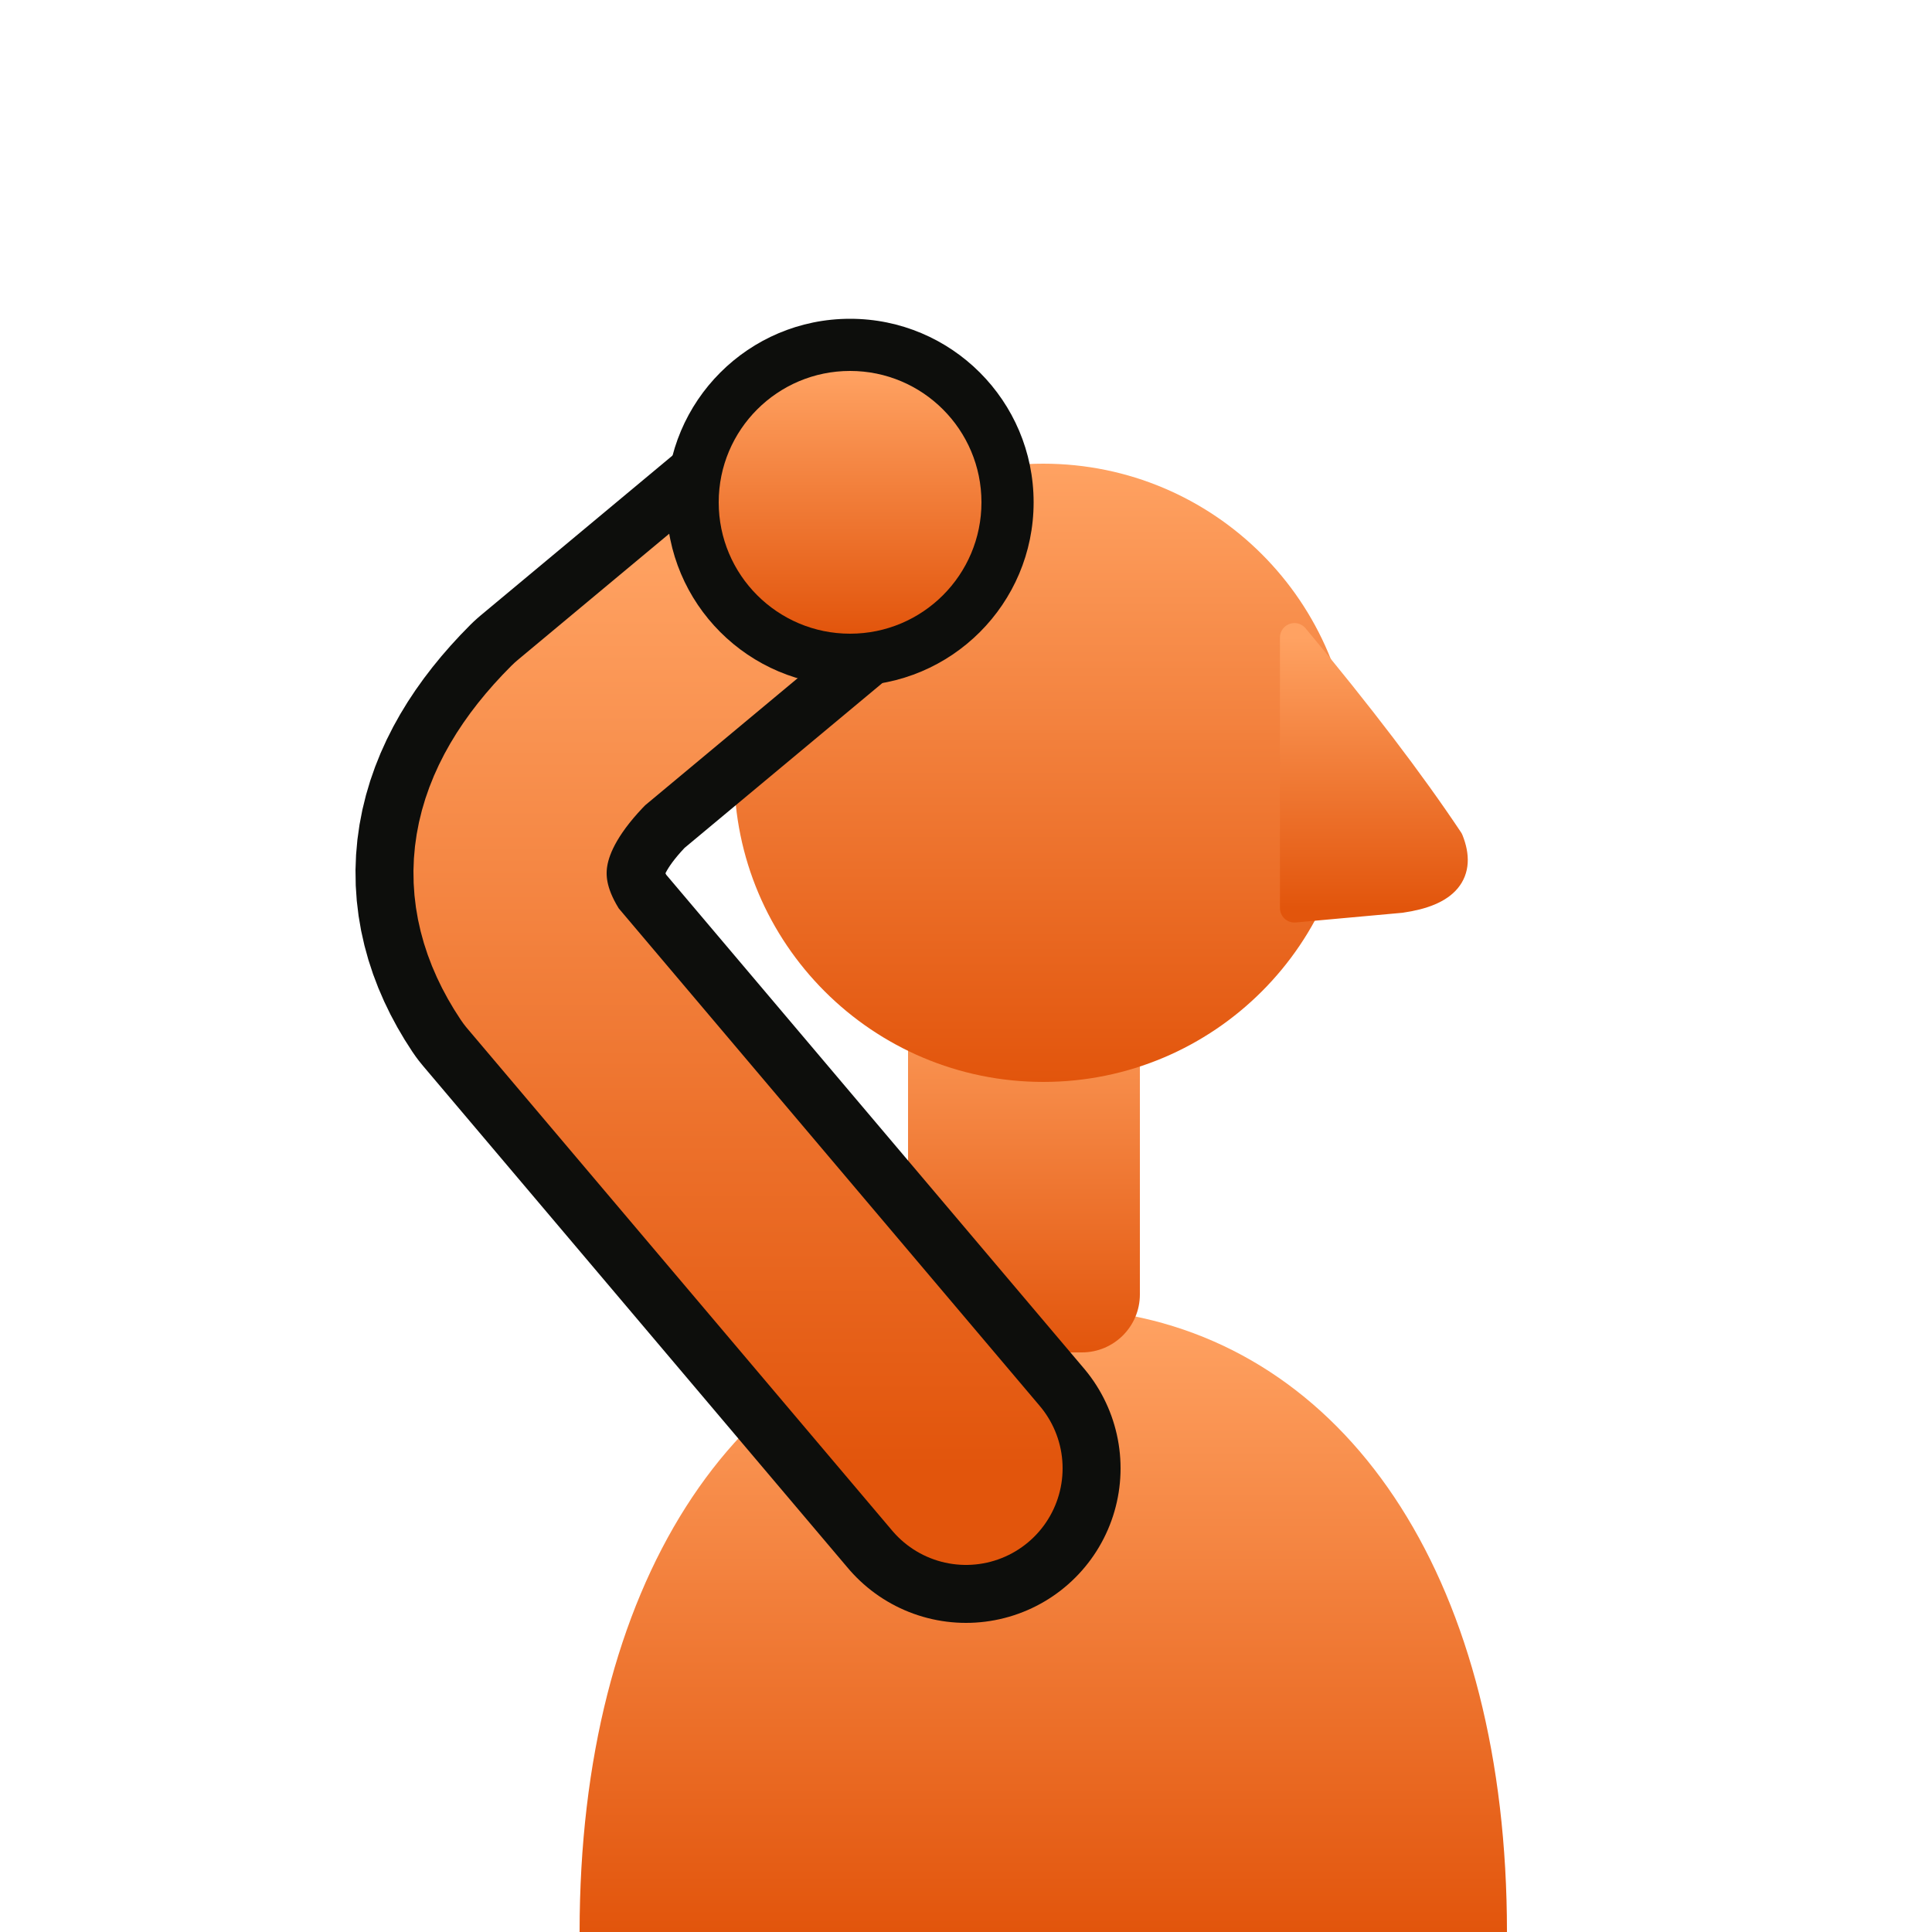
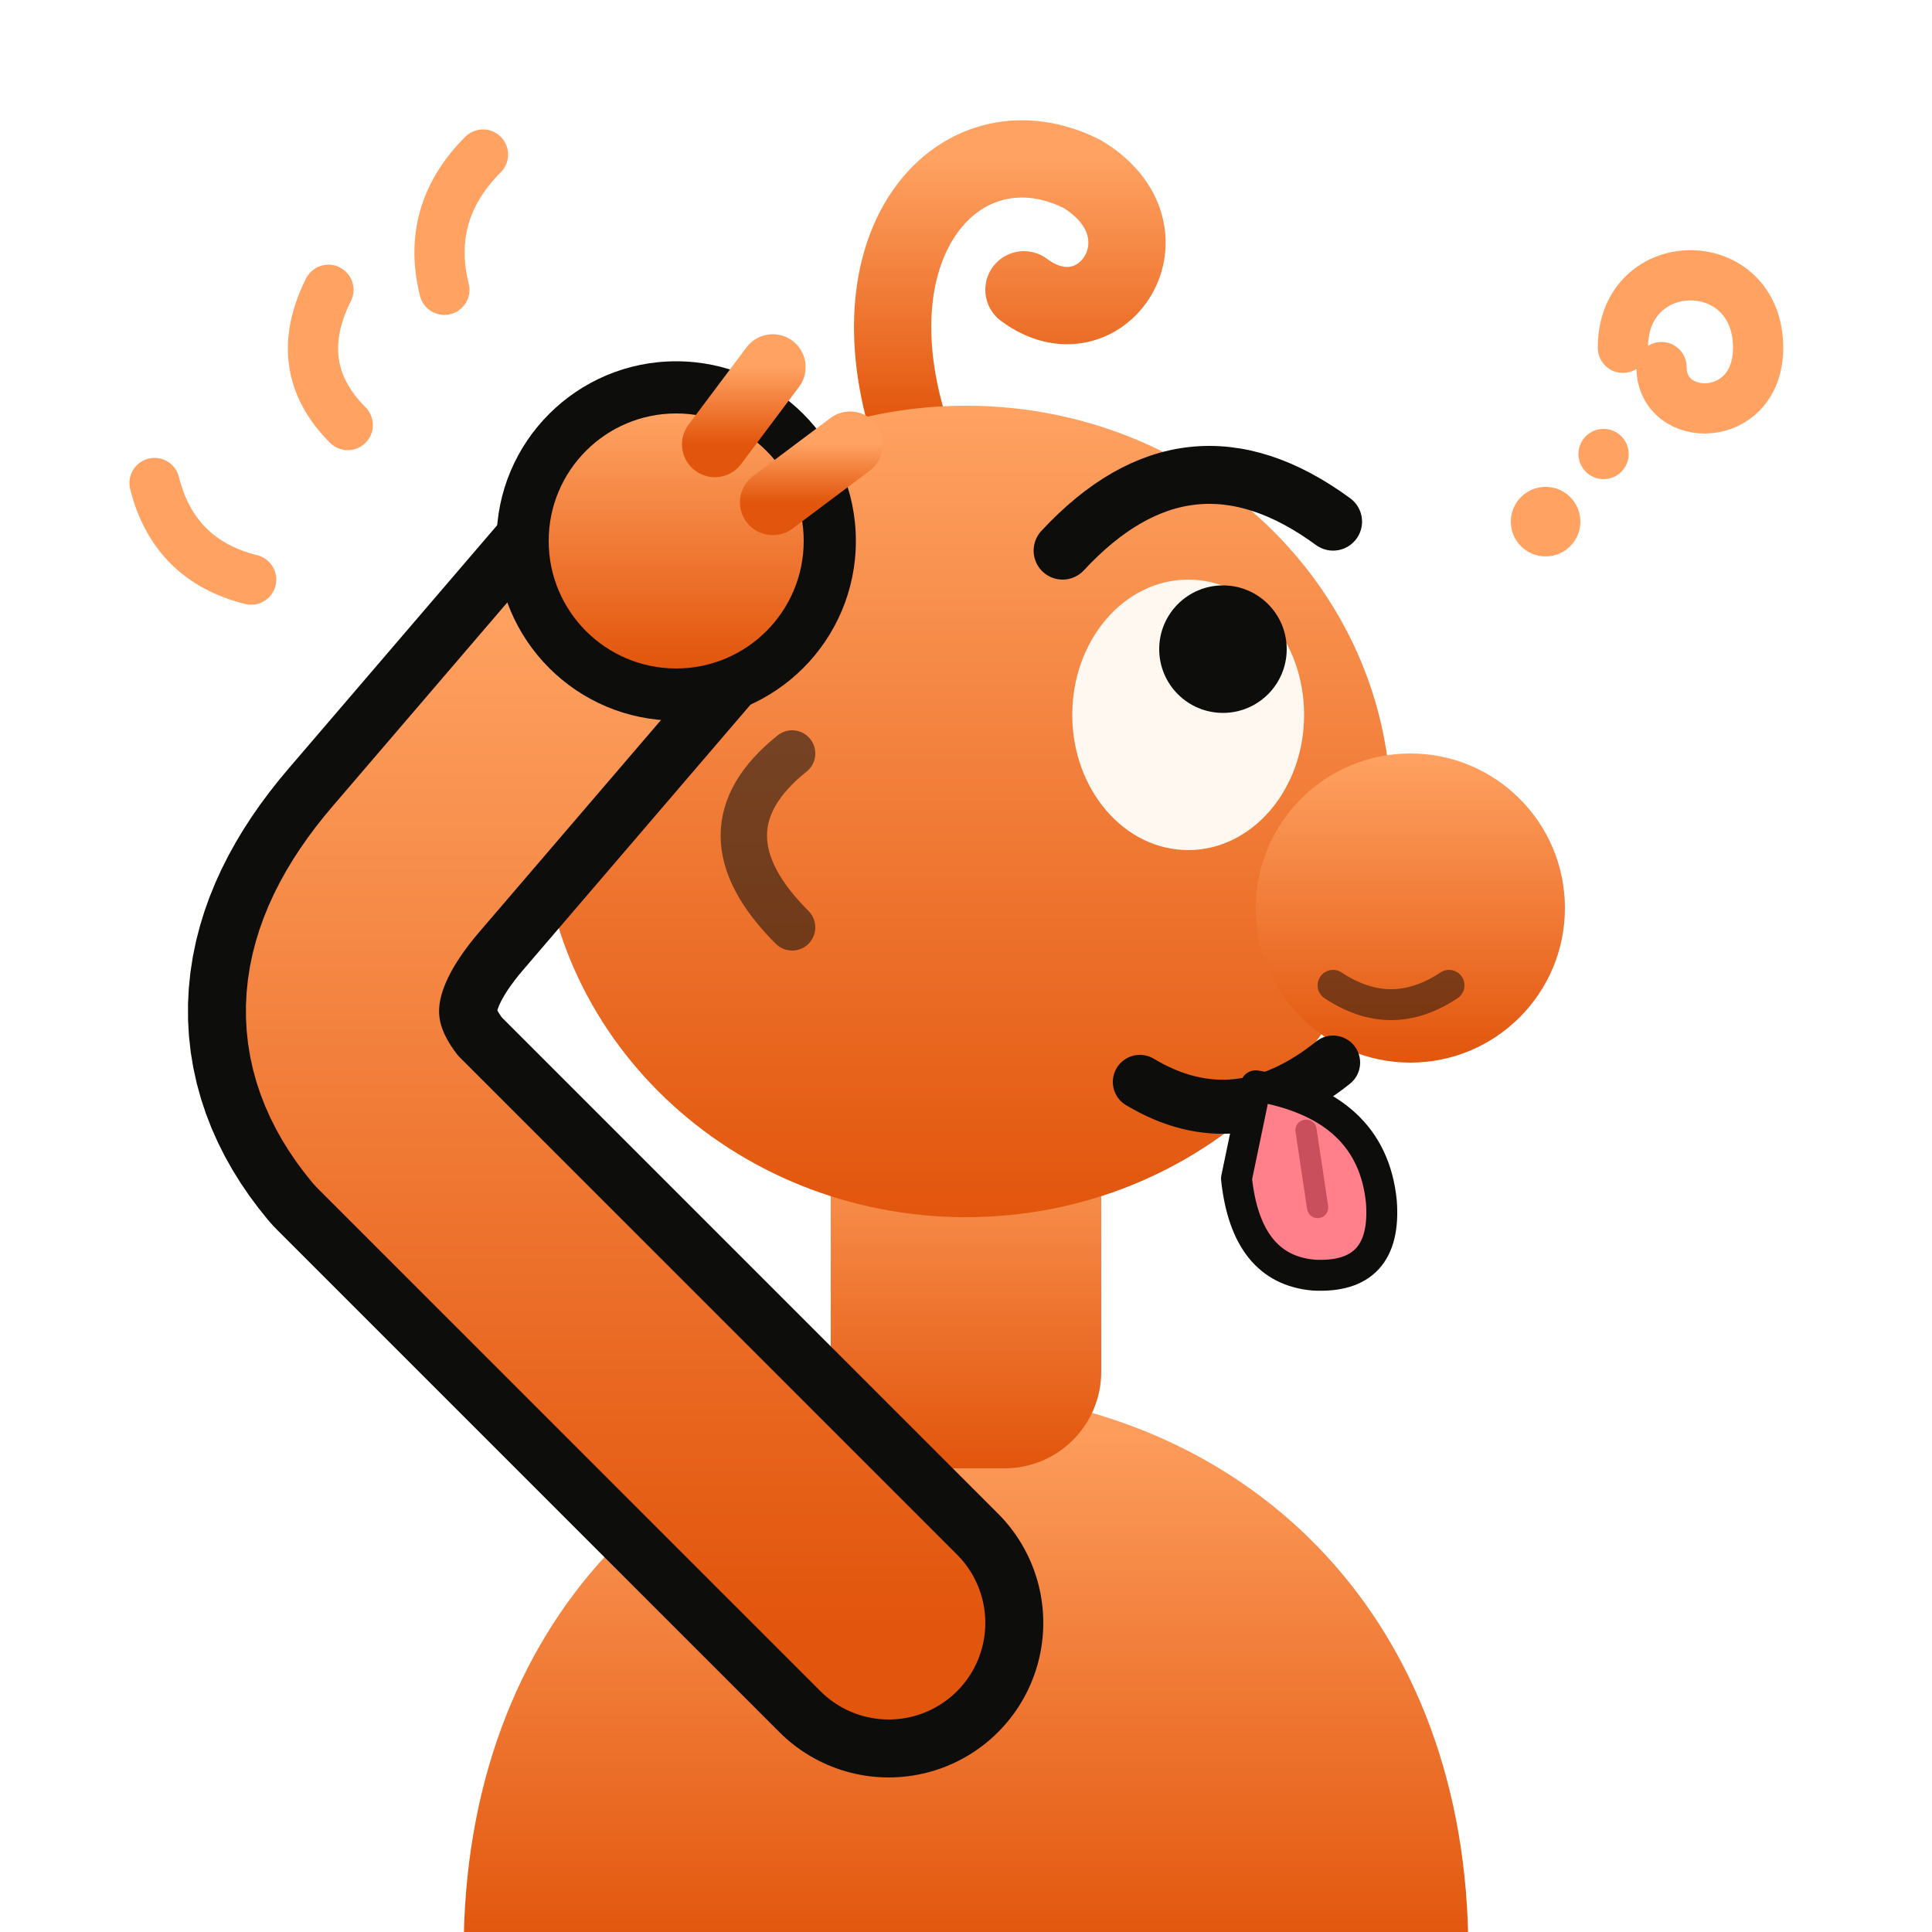
<svg xmlns="http://www.w3.org/2000/svg" viewBox="0 0 100 100">
  <defs>
    <linearGradient id="vg" x1="0" y1="0" x2="0" y2="1">
      <stop offset="0" stop-color="#ffa262" />
      <stop offset="1" stop-color="#e2550c" />
    </linearGradient>
  </defs>
-   <g fill="url(#vg)" stroke="url(#vg)" stroke-linejoin="round">
-     <path d="M30 100 C30 82 38 70 50 68 L58 68 C70 70 78 82 78 100 Z" stroke-width="0" />
-     <rect x="47" y="50" width="12" height="20" rx="3" stroke-width="0" />
-     <circle cx="54" cy="40" r="16" stroke-width="0" />
-     <path d="M67 33 Q72 39 75 43.5 Q76 46 72.5 46.5 L67 47 Z" stroke-width="1.5" />
+   <path d="M24 101 C24 84 35 73 50 72 C65 73 76 84 76 101 Z" fill="url(#vg)" />
+   <rect x="43" y="56" width="14" height="20" rx="5" fill="url(#vg)" />
+   <path d="M47 22 C44 12 50 6 56 9 C61 12 57 18 53 15" fill="none" stroke="url(#vg)" stroke-width="4" stroke-linecap="round" />
+   <ellipse cx="50" cy="42" rx="22" ry="21" fill="url(#vg)" />
+   <circle cx="73" cy="47" r="8" fill="url(#vg)" />
+   <path d="M69 51 q3 2 6 0" fill="none" stroke="#0d0e0c" stroke-width="1.6" stroke-linecap="round" opacity=".5" />
+   <ellipse cx="61.5" cy="37" rx="6" ry="7" fill="#fff8f0" />
+   <circle cx="63.3" cy="33.6" r="3.3" fill="#0d0e0c" />
+   <path d="M55 28.5 Q61.5 21.5 69 27" fill="none" stroke="#0d0e0c" stroke-width="3" stroke-linecap="round" />
+   <path d="M41 39 q-5 4 0 9" fill="none" stroke="#0d0e0c" stroke-width="2.4" stroke-linecap="round" opacity=".55" />
+   <path d="M59 56 q5 3 10 -1" fill="none" stroke="#0d0e0c" stroke-width="2.8" stroke-linecap="round" />
+   <path d="M65 56.2 q6 1 6.5 6 q0.3 4 -3.5 3.8 q-3.5 -0.3 -4 -5 z" fill="#ff7f8a" stroke="#0d0e0c" stroke-width="1.6" stroke-linejoin="round" />
+   <path d="M67.6 58.5 l0.6 4" stroke="#c94f5c" stroke-width="1.1" stroke-linecap="round" />
+   <path d="M46 84 L20 58 Q15 52 21 45 L33 31" fill="none" stroke="#0d0e0c" stroke-width="16" stroke-linecap="round" stroke-linejoin="round" />
+   <path d="M46 84 L20 58 Q15 52 21 45 L33 31" fill="none" stroke="url(#vg)" stroke-width="10" stroke-linecap="round" stroke-linejoin="round" />
+   <circle cx="35" cy="28" r="9.3" fill="#0d0e0c" />
+   <circle cx="35" cy="28" r="6.6" fill="url(#vg)" />
+   <g fill="none" stroke="url(#vg)" stroke-width="3.4" stroke-linecap="round">
+     <path d="M37 23 l3 -4" />
+     <path d="M40 26 l4 -3" />
  </g>
-   <g fill="none" stroke-linecap="round" stroke-linejoin="round">
-     <path d="M50 76 L28 50 Q24 44 30 38 L42 28" stroke="#0d0e0c" stroke-width="16" />
-     <path d="M50 76 L28 50 Q24 44 30 38 L42 28" stroke="url(#vg)" stroke-width="10" />
+   <g fill="none" stroke="#ffa262" stroke-width="2.6" stroke-linecap="round">
+     <path d="M18 22 q-3 -3 -1 -7" />
+     <path d="M23 15 q-1 -4 2 -7" />
+     <path d="M13 30 q-4 -1 -5 -5" />
  </g>
-   <circle cx="44" cy="26" r="9.5" fill="#0d0e0c" />
-   <circle cx="44" cy="26" r="6.8" fill="url(#vg)" />
+   <path d="M84 18 c0 -5 7 -5 7 0 c0 4 -5 4 -5 1" fill="none" stroke="#ffa262" stroke-width="2.6" stroke-linecap="round" />
+   <circle cx="80" cy="27" r="1.8" fill="#ffa262" />
+   <circle cx="83" cy="23.5" r="1.3" fill="#ffa262" />
</svg>
